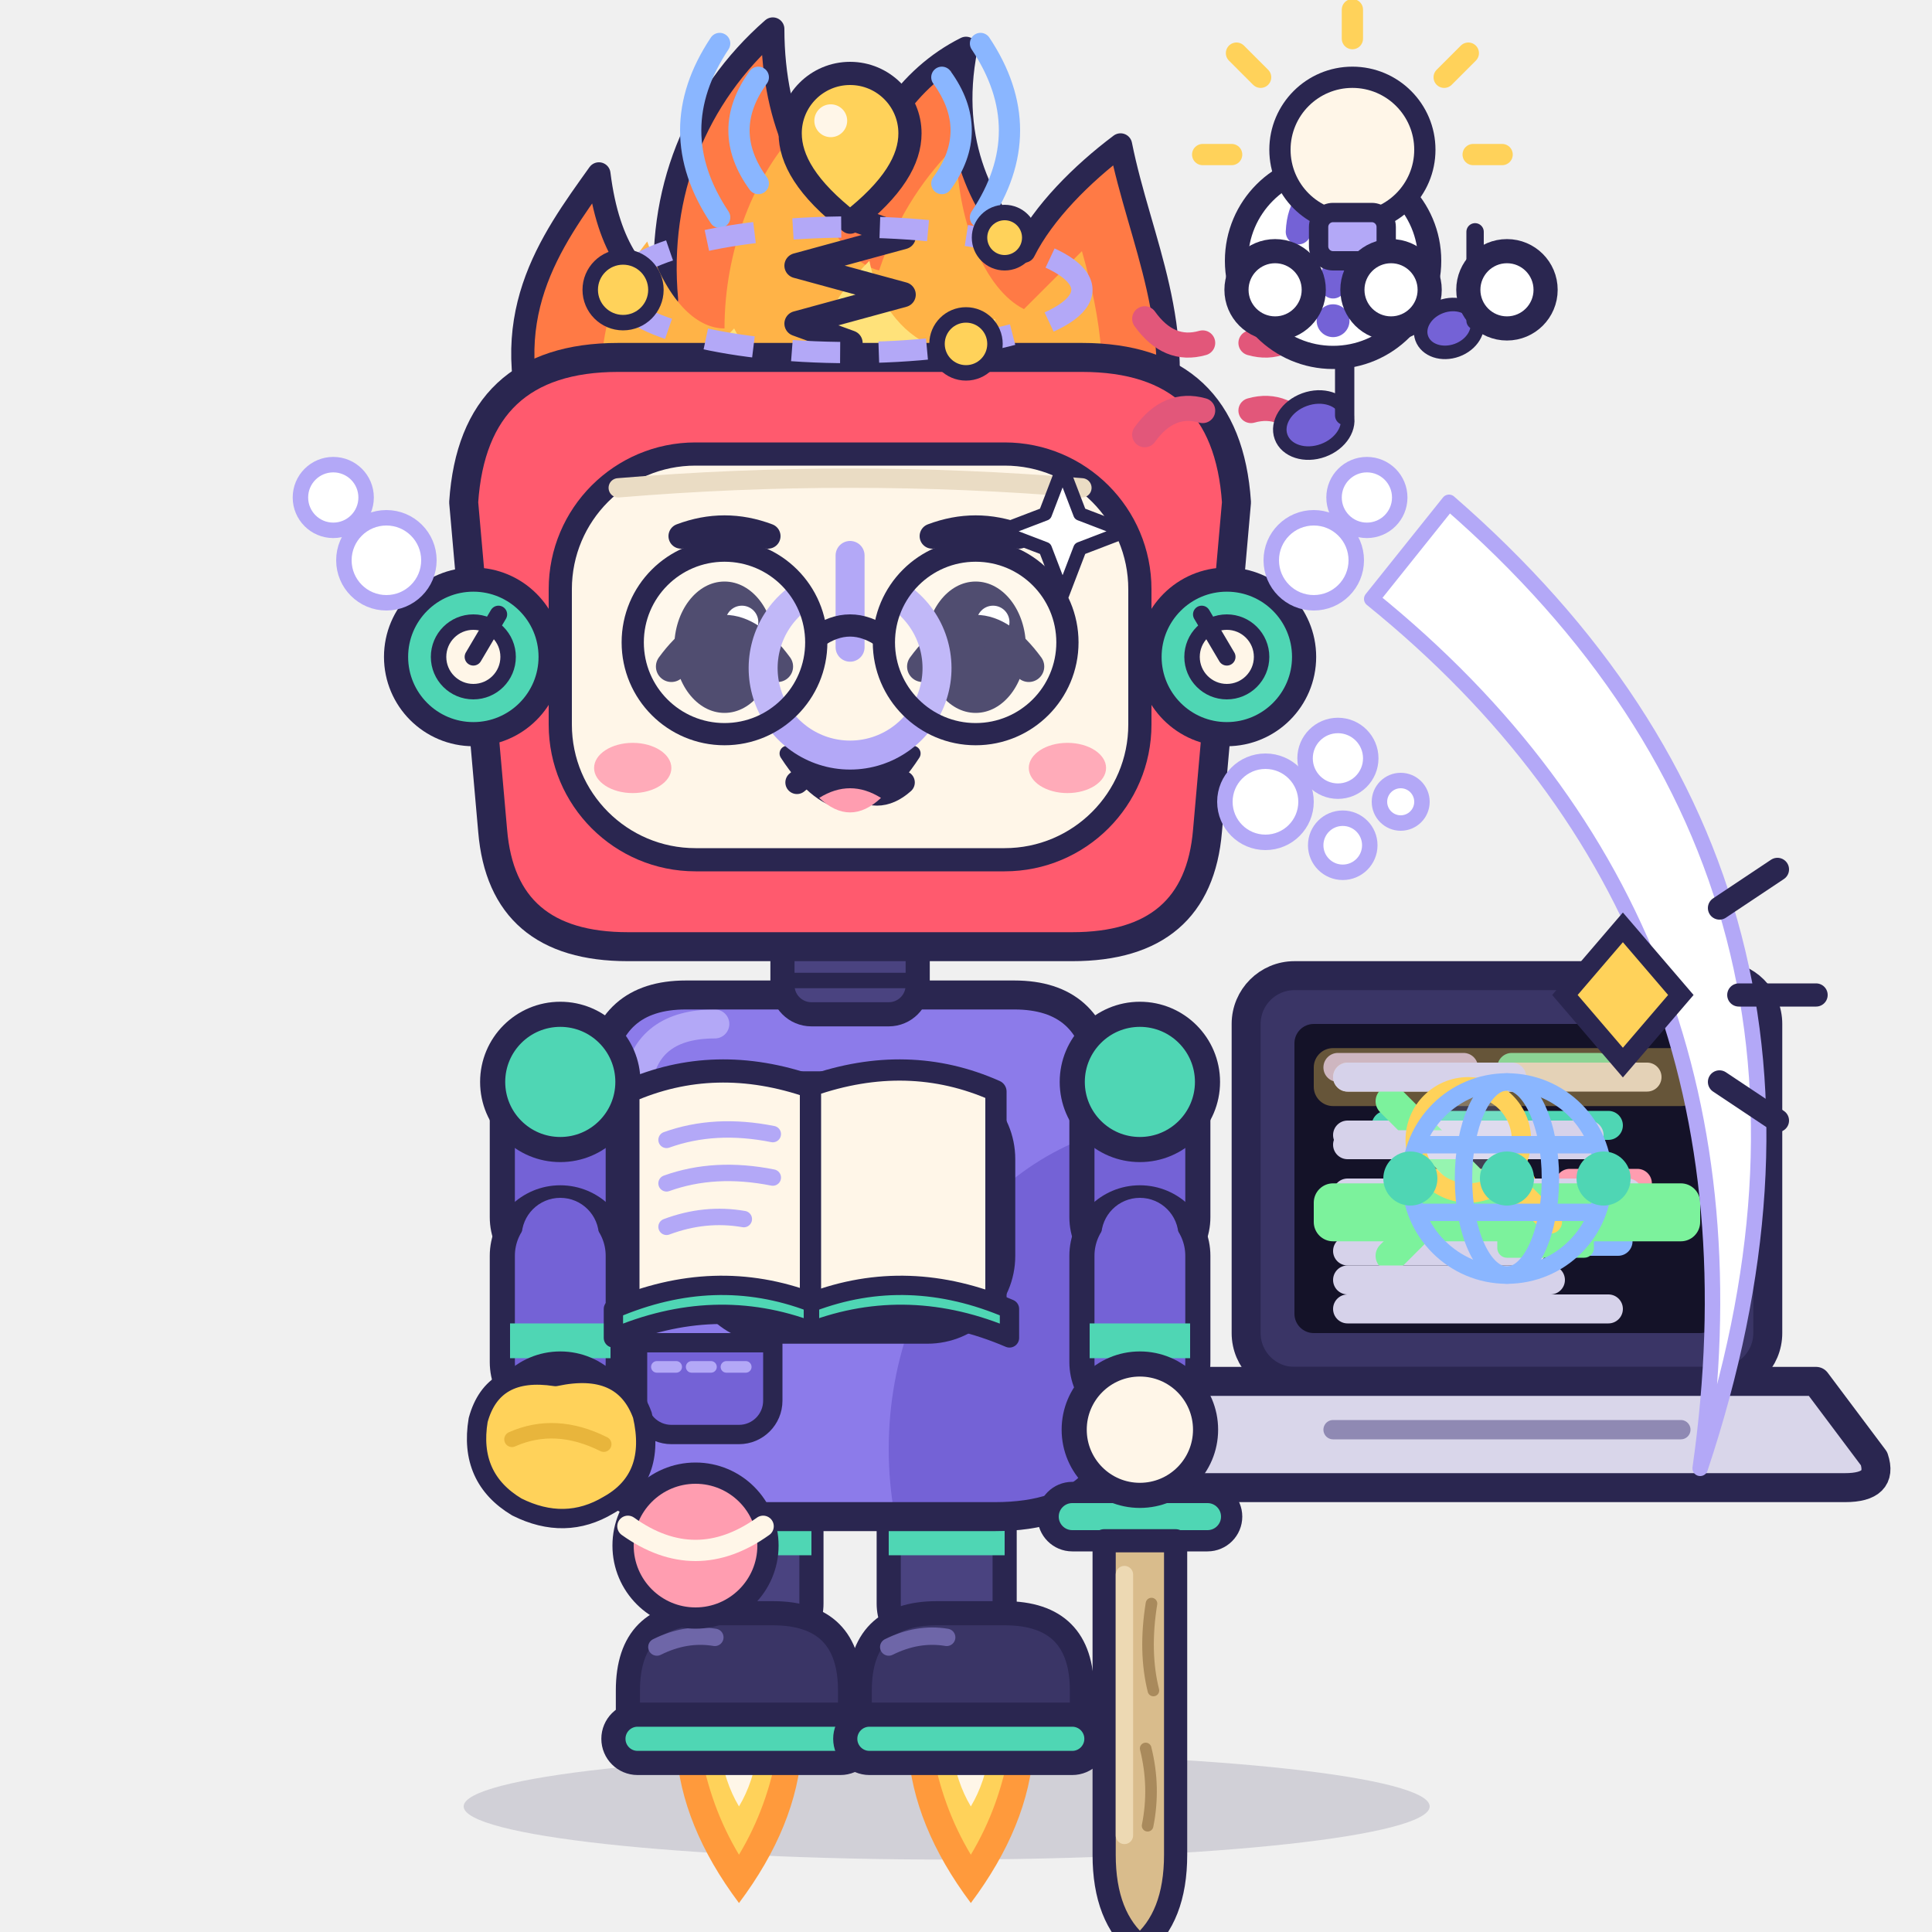
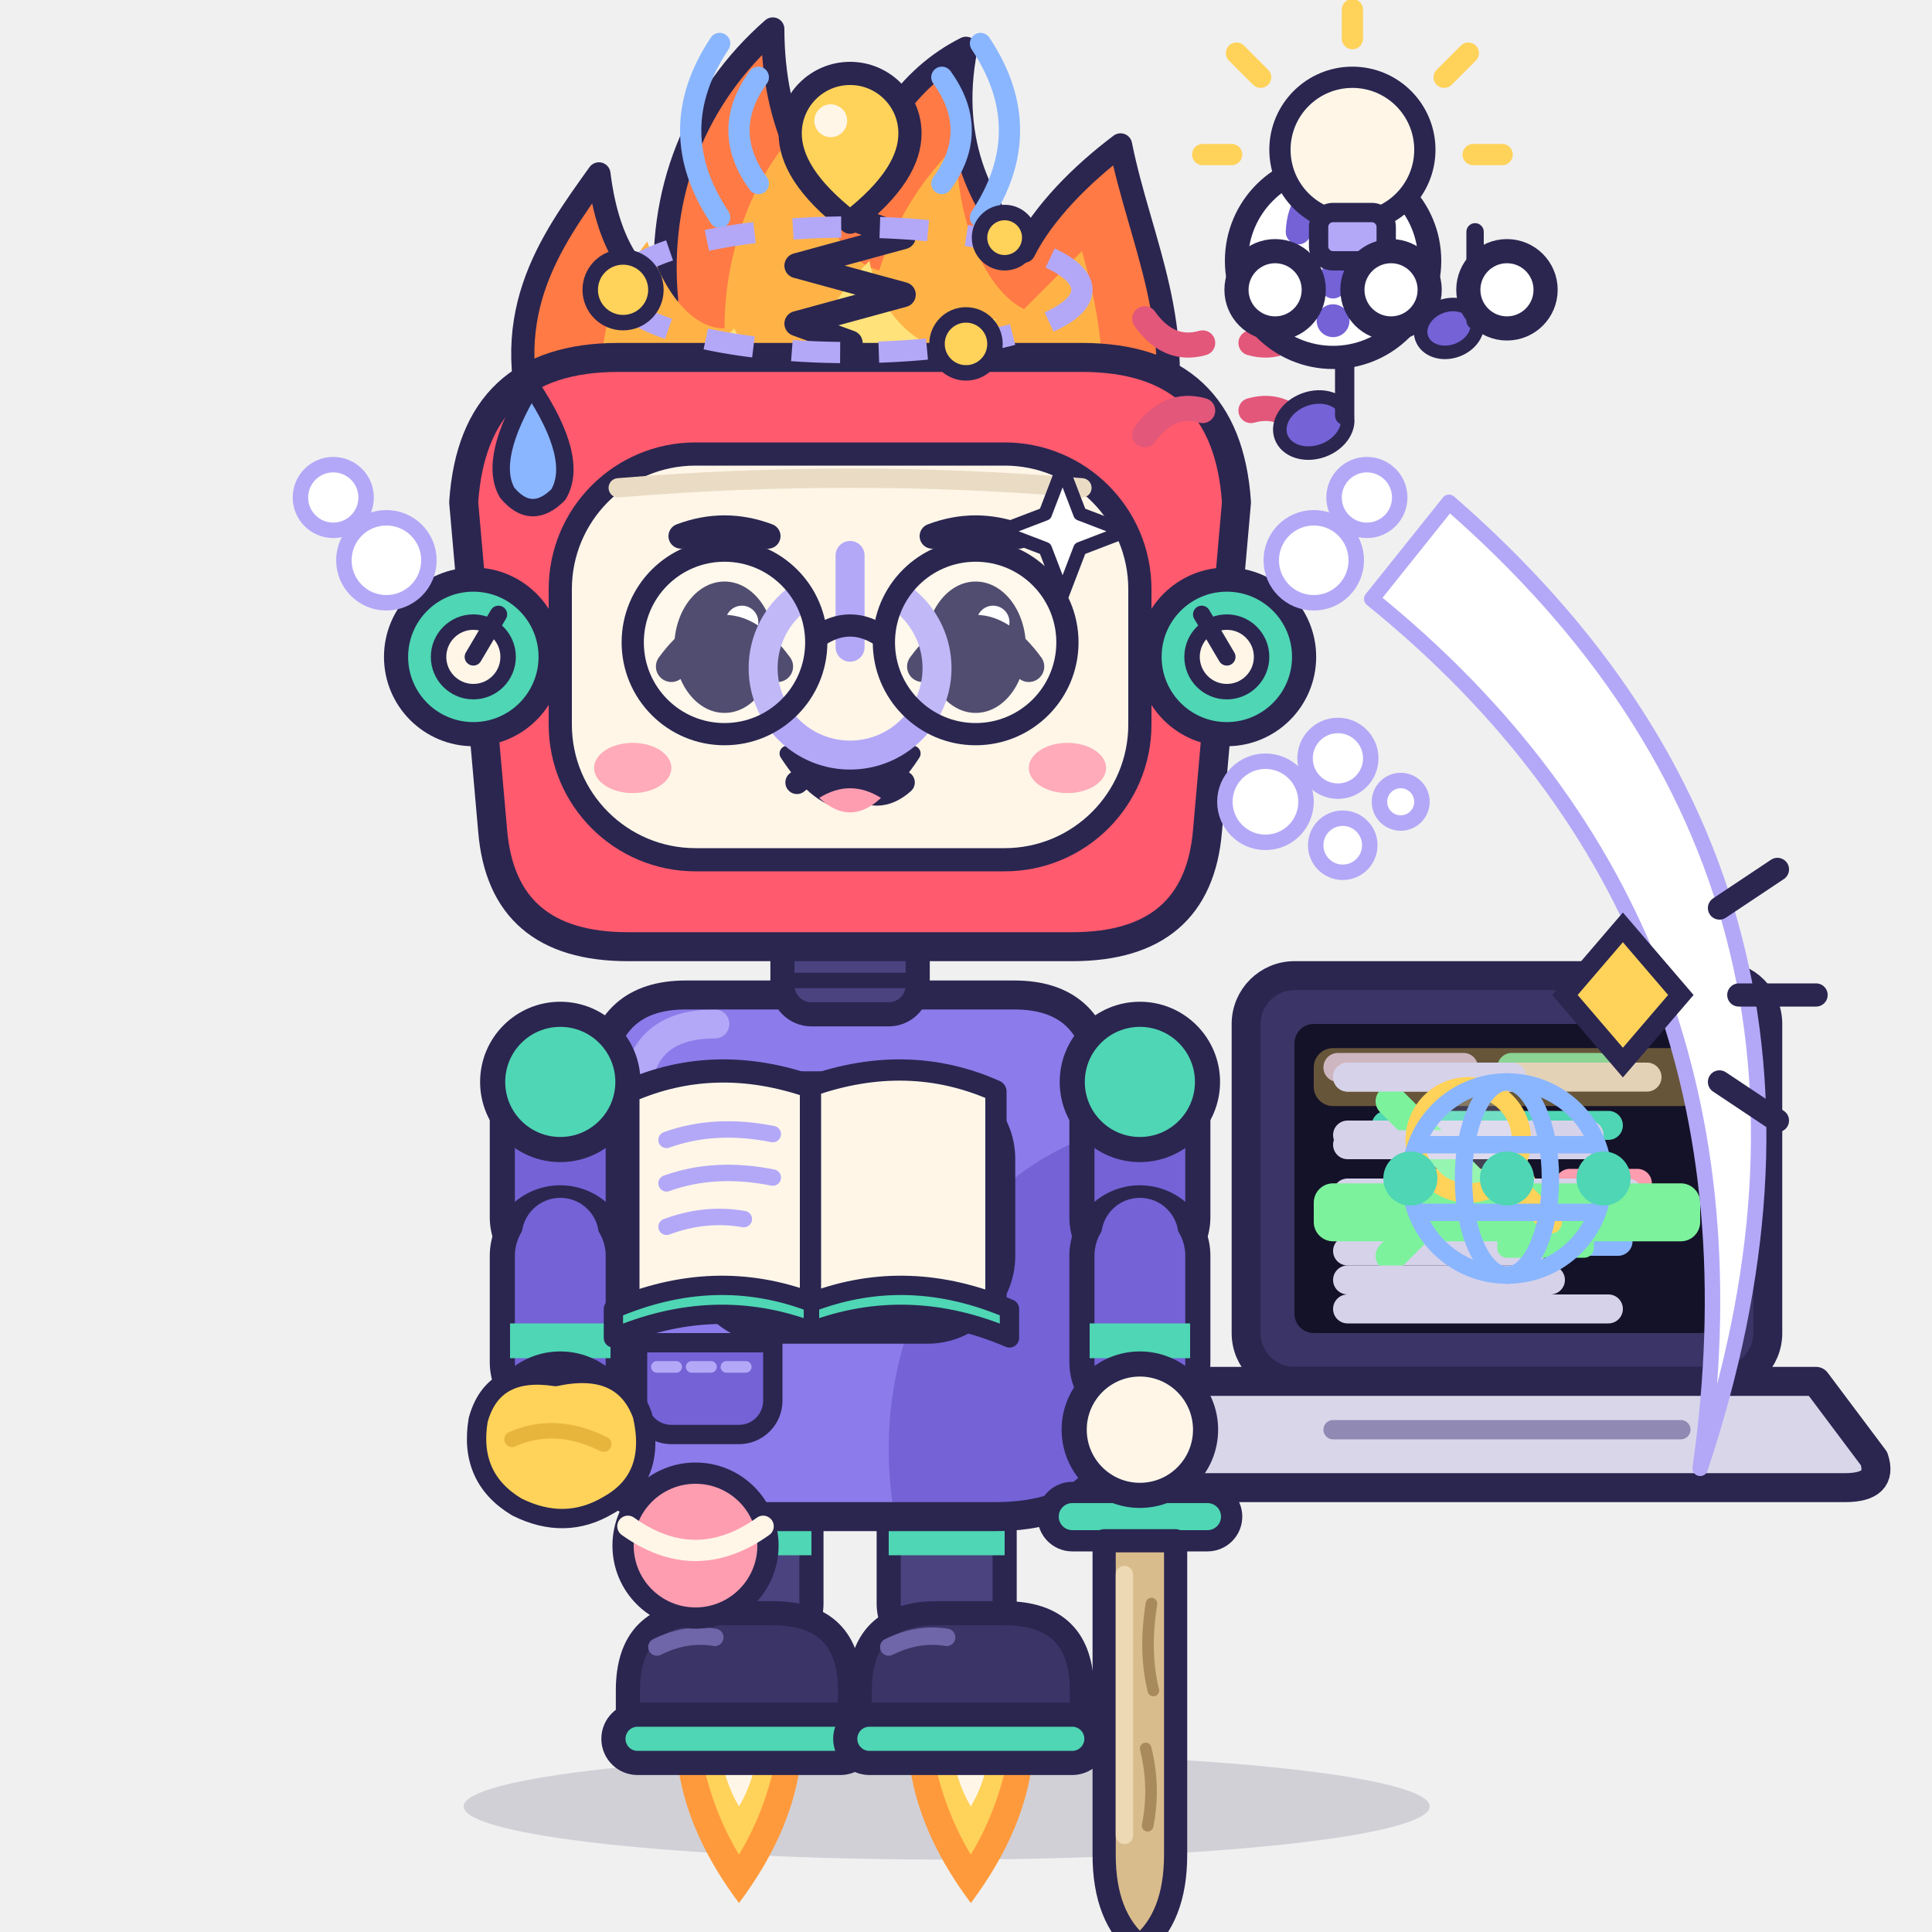
<svg xmlns="http://www.w3.org/2000/svg" viewBox="0 0 200 200" class="rb" role="img" aria-label="A small lilac robot with a laptop">
  <defs>
    <clipPath id="rb-screen-clip">
      <rect x="134" y="106" width="44" height="32" rx="2" />
    </clipPath>
    <clipPath id="rb-head-clip">
      <path d="M64 37 H112 Q127 37 128 52 L125 86 Q124 98 111 98 H65 Q52 98 51 86 L48 52 Q49 37 64 37 Z" />
    </clipPath>
    <clipPath id="rb-body-clip">
      <path d="M71 103 H105 Q113 103 114 111 L116 143 Q117 157 103 157 H73 Q59 157 60 143 L62 111 Q63 103 71 103 Z" />
    </clipPath>
  </defs>
  <ellipse class="rb-shadow" data-nohit="" cx="98" cy="187" rx="50" ry="5.5" fill="#2A2650" opacity=".16" />
  <g class="rb-fly">
    <g class="rb-float">
      <g class="rb-react">
        <g class="rb-figure">
          <g class="rb-legs">
            <g class="rb-leg rb-leg-l">
              <g class="rb-flame rb-flame-l" data-nohit="">
                <g class="rb-flicker">
                  <path d="M70 181 Q70.5 189 76.5 197 Q82.5 189 83 181 Z" fill="#FF9A3C" />
                  <path d="M72.5 181 Q73.5 187 76.5 192 Q79.5 187 80.5 181 Z" fill="#FFD25A" />
                  <path d="M74.5 181 Q75 184.5 76.5 187 Q78 184.5 78.5 181 Z" fill="#FFF6E8" />
                </g>
              </g>
              <rect x="72" y="146" width="12" height="25" rx="5" fill="#4A4380" stroke="#2A2650" stroke-width="2.5" />
              <rect x="72" y="157" width="12" height="4" fill="#4FD6B4" />
              <path d="M65 181 V175 Q65 167 73 167 H80 Q88 167 88 175 V181 Z" fill="#3A3566" stroke="#2A2650" stroke-width="2.5" stroke-linejoin="round" />
              <rect x="63.5" y="177.5" width="26" height="5" rx="2.5" fill="#4FD6B4" stroke="#2A2650" stroke-width="2.5" />
              <path d="M68 170.5 Q71 169 74 169.5" fill="none" stroke="#6E66A8" stroke-width="1.8" stroke-linecap="round" />
            </g>
            <g class="rb-leg rb-leg-r">
              <g class="rb-flame rb-flame-r" data-nohit="">
                <g class="rb-flicker">
                  <path d="M94 181 Q94.5 189 100.5 197 Q106.5 189 107 181 Z" fill="#FF9A3C" />
                  <path d="M96.5 181 Q97.5 187 100.5 192 Q103.5 187 104.5 181 Z" fill="#FFD25A" />
                  <path d="M98.5 181 Q99 184.5 100.5 187 Q102 184.5 102.5 181 Z" fill="#FFF6E8" />
                </g>
              </g>
              <rect x="92" y="146" width="12" height="25" rx="5" fill="#4A4380" stroke="#2A2650" stroke-width="2.5" />
              <rect x="92" y="157" width="12" height="4" fill="#4FD6B4" />
              <path d="M89 181 V175 Q89 167 97 167 H104 Q112 167 112 175 V181 Z" fill="#3A3566" stroke="#2A2650" stroke-width="2.5" stroke-linejoin="round" />
              <rect x="87.5" y="177.5" width="26" height="5" rx="2.5" fill="#4FD6B4" stroke="#2A2650" stroke-width="2.5" />
              <path d="M92 170.5 Q95 169 98 169.5" fill="none" stroke="#6E66A8" stroke-width="1.8" stroke-linecap="round" />
            </g>
          </g>
          <g class="rb-torso">
            <g class="rb-body">
              <path d="M71 103 H105 Q113 103 114 111 L116 143 Q117 157 103 157 H73 Q59 157 60 143 L62 111 Q63 103 71 103 Z" fill="#8C7BEA" />
              <g clip-path="url(#rb-body-clip)">
                <ellipse cx="122" cy="150" rx="30" ry="34" fill="#7462D6" />
                <path d="M66 112 Q67 106 74 106" fill="none" stroke="#B3A8F7" stroke-width="3" stroke-linecap="round" />
              </g>
              <path d="M71 103 H105 Q113 103 114 111 L116 143 Q117 157 103 157 H73 Q59 157 60 143 L62 111 Q63 103 71 103 Z" fill="none" stroke="#2A2650" stroke-width="3" stroke-linejoin="round" />
              <rect x="72" y="112" width="32" height="26" rx="8" fill="#FFF6E8" stroke="#2A2650" stroke-width="2.2" />
              <rect x="76" y="117.5" width="24" height="12" rx="6" fill="#2A2650" />
              <circle class="rb-led" cx="82.2" cy="123.5" r="3.6" fill="#FFD25A" />
              <g class="rb-meter" fill="#4FD6B4">
                <rect x="87.5" y="124.5" width="2.6" height="3" rx="1" />
                <rect x="91.6" y="122.5" width="2.6" height="5" rx="1" />
                <rect x="95.7" y="120.5" width="2.6" height="7" rx="1" />
              </g>
              <path d="M78 133.5 H98" stroke="#E2D5BE" stroke-width="2" stroke-linecap="round" />
              <path class="rb-pocket" d="M66 139 H80 V145 A3.5 3.5 0 0 1 76.5 148.5 H69.5 A3.5 3.5 0 0 1 66 145 Z" fill="#7462D6" stroke="#2A2650" stroke-width="2" stroke-linejoin="round" />
              <path d="M68 141.5 H78" stroke="#B3A8F7" stroke-width="1.2" stroke-dasharray="2 1.6" stroke-linecap="round" />
            </g>
            <rect class="rb-neck" x="81" y="93" width="14" height="12" rx="3" fill="#4A4380" stroke="#2A2650" stroke-width="2.5" />
            <path d="M82 98 H94 M82 101.5 H94" stroke="#2A2650" stroke-width="1.6" />
            <g class="rb-head">
              <g class="rb-blaze" data-nohit="">
                <path class="rb-blaze-outer" d="M56 46 C51 33 57 25 62 18 C63 26 66 29 69 31 C68 20 72 10 80 3 C80 13 84 20 88 22 C90 14 94 8 100 5 C98 15 102 22 106 26 C108 22 112 18 116 15 C118 25 123 34 120 46 Z" fill="#FF7A45" stroke="#2A2650" stroke-width="2.4" stroke-linejoin="round" />
                <path class="rb-blaze-mid" d="M63 46 C61 37 63 30 67 25 C69 31 72 34 75 34 C75 26 78 18 83 13 C84 21 87 27 91 28 C93 22 96 18 99 15 C99 23 102 30 106 32 C108 30 110 28 112 26 C114 33 115 40 113 46 Z" fill="#FFB347" />
                <path class="rb-blaze-core" d="M72 46 C71 41 73 37 76 34 C78 38 81 39 84 38 C85 33 87 30 90 27 C91 32 94 35 97 36 C99 35 101 34 103 33 C104 38 104 42 103 46 Z" fill="#FFE27A" />
              </g>
              <g class="rb-antenna">
                <path d="M88 39 V35.5 L82.5 33.5 L93.5 30.5 L82.5 27.5 L93.5 24.5 L88 22.5" fill="none" stroke="#2A2650" stroke-width="2.6" stroke-linecap="round" stroke-linejoin="round" />
                <path class="rb-antenna-ball" d="M88 23 C83.5 19.5 81.8 16.5 81.8 13.8 A6.2 6.2 0 1 1 94.2 13.8 C94.2 16.5 92.5 19.5 88 23 Z" fill="#FFD25A" stroke="#2A2650" stroke-width="2.4" stroke-linejoin="round" />
                <circle cx="86" cy="12.5" r="1.7" fill="#FFF6E8" />
                <g class="rb-signal" data-nohit="" fill="none" stroke="#8AB6FF" stroke-width="2.2" stroke-linecap="round">
                  <path class="rb-wave-1" d="M97.5 8 Q101.5 13.5 97.5 19 M78.5 8 Q74.5 13.5 78.5 19" />
                  <path class="rb-wave-2" d="M101.5 4.5 Q107.5 13.5 101.5 22.5 M74.5 4.5 Q68.5 13.5 74.5 22.5" />
                </g>
              </g>
              <path d="M64 37 H112 Q127 37 128 52 L125 86 Q124 98 111 98 H65 Q52 98 51 86 L48 52 Q49 37 64 37 Z" fill="#8C7BEA" />
              <g clip-path="url(#rb-head-clip)">
                <ellipse cx="134" cy="92" rx="34" ry="34" fill="#7462D6" />
                <path d="M56 50 Q57 42 66 41.5 H84" fill="none" stroke="#B3A8F7" stroke-width="3.2" stroke-linecap="round" />
              </g>
              <path class="rb-fume" data-nohit="" d="M64 37 H112 Q127 37 128 52 L125 86 Q124 98 111 98 H65 Q52 98 51 86 L48 52 Q49 37 64 37 Z" fill="#FF5A6E" />
              <path d="M64 37 H112 Q127 37 128 52 L125 86 Q124 98 111 98 H65 Q52 98 51 86 L48 52 Q49 37 64 37 Z" fill="none" stroke="#2A2650" stroke-width="3" stroke-linejoin="round" />
              <rect class="rb-visor" x="58" y="47" width="60" height="42" rx="14" fill="#FFF6E8" stroke="#2A2650" stroke-width="2.4" />
              <path d="M64 50.5 Q88 48.5 112 50.5" fill="none" stroke="#EADCC4" stroke-width="2" stroke-linecap="round" />
              <g class="rb-face">
                <g class="rb-brows" fill="none" stroke="#2A2650" stroke-width="2.6" stroke-linecap="round">
                  <path class="rb-brow rb-brow-l" d="M70.5 55.5 Q75 53.8 79.5 55.5" />
                  <path class="rb-brow rb-brow-r" d="M96.5 55.5 Q101 53.8 105.5 55.5" />
                </g>
                <g class="rb-look">
                  <g class="rb-eyes">
                    <ellipse cx="75" cy="67" rx="5.2" ry="6.8" fill="#2A2650" />
                    <ellipse cx="101" cy="67" rx="5.2" ry="6.8" fill="#2A2650" />
                    <circle cx="76.8" cy="64.4" r="1.7" fill="#FFFFFF" />
                    <circle cx="102.8" cy="64.4" r="1.7" fill="#FFFFFF" />
                  </g>
                  <g class="rb-eyes-happy" fill="none" stroke="#2A2650" stroke-width="3.2" stroke-linecap="round">
                    <path d="M69.5 69 Q75 61.5 80.5 69" />
                    <path d="M95.5 69 Q101 61.5 106.5 69" />
                  </g>
                </g>
                <path class="rb-mouth" d="M83 79 Q88 83.5 93 79" fill="none" stroke="#2A2650" stroke-width="2.6" stroke-linecap="round" />
                <ellipse class="rb-mouth-o" cx="88" cy="80.5" rx="2.4" ry="2.9" fill="#2A2650" />
                <path class="rb-mouth-worry" d="M82.5 81 Q85.2 78.6 88 81 Q90.8 83.4 93.5 81" fill="none" stroke="#2A2650" stroke-width="2.4" stroke-linecap="round" stroke-linejoin="round" />
                <g class="rb-mouth-grin">
                  <path d="M81.5 78 Q88 88 94.5 78 Z" fill="#2A2650" stroke="#2A2650" stroke-width="1.6" stroke-linejoin="round" />
                  <path d="M84.8 82.6 Q88 80.6 91.2 82.6 Q88 85.6 84.8 82.6 Z" fill="#FF9DB0" />
                </g>
                <ellipse class="rb-cheek" cx="65.5" cy="79.5" rx="4" ry="2.6" fill="#FF9DB0" opacity=".85" />
                <ellipse class="rb-cheek" cx="110.5" cy="79.5" rx="4" ry="2.6" fill="#FF9DB0" opacity=".85" />
              </g>
              <g class="rb-power" data-nohit="" fill="none" stroke="#B3A8F7" stroke-width="3" stroke-linecap="round">
                <path d="M82.3 62.2 A9 9 0 1 0 93.7 62.2" />
                <path d="M88 57.5 V67" />
              </g>
              <path class="rb-shine" data-nohit="" d="M110 48.5 L111.8 53.2 L116.5 55 L111.8 56.8 L110 61.5 L108.2 56.8 L103.5 55 L108.2 53.2 Z" fill="#FFFFFF" stroke="#2A2650" stroke-width="1.4" stroke-linejoin="round" />
              <g class="rb-puff" data-nohit="" fill="#FFFFFF" stroke="#B3A8F7" stroke-width="1.6">
                <circle cx="131" cy="83" r="4.2" />
                <circle cx="138.5" cy="78.5" r="3.4" />
                <circle cx="139" cy="87.5" r="2.8" />
                <circle cx="145" cy="83" r="2.2" />
              </g>
              <g class="rb-ear">
                <circle cx="49" cy="68" r="8" fill="#4FD6B4" stroke="#2A2650" stroke-width="2.5" />
                <circle cx="49" cy="68" r="3.6" fill="#FFF6E8" stroke="#2A2650" stroke-width="1.6" />
                <path class="rb-dial rb-dial-l" d="M49 68 L51.6 63.6" stroke="#2A2650" stroke-width="1.8" stroke-linecap="round" />
              </g>
              <g class="rb-ear">
                <circle cx="127" cy="68" r="8" fill="#4FD6B4" stroke="#2A2650" stroke-width="2.5" />
                <circle cx="127" cy="68" r="3.6" fill="#FFF6E8" stroke="#2A2650" stroke-width="1.6" />
                <path class="rb-dial rb-dial-r" d="M127 68 L124.4 63.6" stroke="#2A2650" stroke-width="1.8" stroke-linecap="round" />
              </g>
              <g class="rb-glasses" data-nohit="" fill="none" stroke="#2A2650" stroke-width="2.3">
                <circle cx="75" cy="66.5" r="9.5" fill="#FFFFFF" fill-opacity=".18" />
                <circle cx="101" cy="66.5" r="9.5" fill="#FFFFFF" fill-opacity=".18" />
                <path d="M84.5 66 Q88 63.5 91.5 66" />
              </g>
+               <path class="rb-sweat" data-nohit="" d="M55 40 Q50.5 47.5 52.5 51 Q55 54 57.8 51.2 Q60 47.5 55 40 Z" fill="#8AB6FF" stroke="#2A2650" stroke-width="1.8" stroke-linejoin="round" />
              <g class="rb-anger" data-nohit="" fill="none" stroke="#E2577A" stroke-width="2.6" stroke-linecap="round">
                <path d="M118.5 33 Q121 36.5 124.5 35.5" />
                <path d="M129.5 35.5 Q133 36.5 135.5 33" />
                <path d="M118.5 45 Q121 41.5 124.5 42.5" />
                <path d="M129.5 42.5 Q133 41.5 135.5 45" />
              </g>
              <g class="rb-steam" data-nohit="" fill="#FFFFFF" stroke="#B3A8F7" stroke-width="1.6">
                <g class="rb-steam-l">
                  <circle cx="40" cy="58" r="4.4" />
                  <circle cx="34.5" cy="51.5" r="3.4" />
                </g>
                <g class="rb-steam-r">
                  <circle cx="136" cy="58" r="4.4" />
                  <circle cx="141.5" cy="51.5" r="3.4" />
                </g>
              </g>
              <g class="rb-dizzy" data-nohit="">
                <ellipse cx="88" cy="30" rx="24" ry="6.5" fill="none" stroke="#B3A8F7" stroke-width="2.2" stroke-dasharray="5 4" />
                <g class="rb-dizzy-dots" fill="#FFD25A" stroke="#2A2650" stroke-width="1.6">
                  <circle cx="64.5" cy="30" r="3.4" />
                  <circle cx="100" cy="35.6" r="3" />
                  <circle cx="104" cy="24.6" r="2.6" />
                </g>
              </g>
              <g class="rb-notes" data-nohit="" fill="#7462D6" stroke="#2A2650" stroke-width="1.4">
                <g class="rb-note-1">
                  <ellipse cx="136" cy="44" rx="3.6" ry="2.8" transform="rotate(-20 136 44)" />
                  <path d="M139.2 43 V31.5 L145 33.5" fill="none" stroke="#2A2650" stroke-width="2" stroke-linecap="round" stroke-linejoin="round" />
                </g>
                <g class="rb-note-2">
                  <ellipse cx="150" cy="34" rx="3" ry="2.4" transform="rotate(-20 150 34)" />
                  <path d="M152.7 33.2 V24" fill="none" stroke="#2A2650" stroke-width="1.8" stroke-linecap="round" />
                </g>
              </g>
              <g class="rb-question" data-nohit="">
                <circle cx="138" cy="27" r="10" fill="#FFFFFF" stroke="#2A2650" stroke-width="2.4" />
                <path d="M134.4 24 Q134.6 19.8 138.2 19.8 Q141.8 19.8 141.8 23.4 Q141.8 26 138.6 27.4 Q138 27.8 138 29.6" fill="none" stroke="#7462D6" stroke-width="2.6" stroke-linecap="round" stroke-linejoin="round" />
                <circle cx="138" cy="33.2" r="1.7" fill="#7462D6" />
              </g>
            </g>
            <g class="rb-arm rb-arm-back">
              <rect x="52" y="106" width="12" height="26" rx="6" fill="#7462D6" stroke="#2A2650" stroke-width="2.6" />
              <g class="rb-forearm rb-forearm-back">
                <rect x="52" y="124" width="12" height="23" rx="6" fill="#7462D6" stroke="#2A2650" stroke-width="2.6" />
                <rect x="52.8" y="137" width="10.4" height="3.6" fill="#4FD6B4" />
                <circle cx="58" cy="128" r="4" fill="#7462D6" />
                <circle cx="58" cy="148" r="6.8" fill="#FFF6E8" stroke="#2A2650" stroke-width="2.6" />
                <g class="rb-cloth" data-nohit="">
                  <path d="M49.5 147 Q51 141.5 57.5 142.5 Q64.5 141 66.5 146.5 Q68 153 63 155.8 Q58.5 158.5 53.5 156 Q48.5 153 49.5 147 Z" fill="#FFD25A" stroke="#2A2650" stroke-width="2" stroke-linejoin="round" />
                  <path d="M53 149 Q57.5 147 62.5 149.5" fill="none" stroke="#E8B53C" stroke-width="1.6" stroke-linecap="round" />
                </g>
              </g>
              <circle cx="58" cy="112" r="7" fill="#4FD6B4" stroke="#2A2650" stroke-width="2.6" />
            </g>
            <g class="rb-ball" data-nohit="">
              <circle cx="72" cy="160" r="7.5" fill="#FF9DB0" stroke="#2A2650" stroke-width="2.2" />
              <path d="M65 158 Q72 163 79 158" fill="none" stroke="#FFF6E8" stroke-width="2.2" stroke-linecap="round" />
            </g>
            <g class="rb-book" data-nohit="">
              <path d="M65 113 Q74 109 84 112.5 V136 Q74 132.5 65 136.5 Z" fill="#FFF6E8" stroke="#2A2650" stroke-width="2.4" stroke-linejoin="round" />
              <path d="M84 112.5 Q94 109 103 113 V136.5 Q94 132.5 84 136 Z" fill="#FFFFFF" stroke="#2A2650" stroke-width="2.4" stroke-linejoin="round" />
              <path d="M69 118 Q74 116.2 80 117.4 M69 122.5 Q74 120.7 80 121.9 M69 127 Q73 125.5 77 126.2 M88 117.4 Q94 116.2 99 118 M88 121.9 Q94 120.7 99 122.5" fill="none" stroke="#B3A8F7" stroke-width="1.7" stroke-linecap="round" />
              <path class="rb-book-page" d="M84 112.5 Q94 109 103 113 V136.5 Q94 132.5 84 136 Z" fill="#FFF6E8" stroke="#2A2650" stroke-width="2" stroke-linejoin="round" />
              <path d="M63.5 135.5 Q74 131 84 134.8 Q94 131 104.5 135.5 L104.5 138.5 Q94 134 84 137.8 Q74 134 63.5 138.5 Z" fill="#4FD6B4" stroke="#2A2650" stroke-width="2" stroke-linejoin="round" />
              <path d="M84 112.5 V137.6" stroke="#2A2650" stroke-width="1.6" />
            </g>
            <g class="rb-laptop">
              <g class="rb-lid">
                <rect x="129" y="101" width="54" height="42" rx="5" fill="#3A3566" stroke="#2A2650" stroke-width="3" />
                <rect x="134" y="106" width="44" height="32" rx="2" fill="#141228" />
                <g clip-path="url(#rb-screen-clip)" data-nohit="">
                  <g class="rb-code">
                    <rect x="137" y="109" width="16" height="3" rx="1.5" fill="#B3A8F7" />
                    <rect x="155" y="109" width="12" height="3" rx="1.5" fill="#4FD6B4" />
                    <rect x="142" y="115" width="26" height="3" rx="1.5" fill="#4FD6B4" />
                    <rect x="147" y="121" width="12" height="3" rx="1.5" fill="#FFD25A" />
                    <rect x="161" y="121" width="10" height="3" rx="1.5" fill="#FF9DB0" />
                    <rect x="147" y="127" width="22" height="3" rx="1.5" fill="#8AB6FF" />
                    <rect x="142" y="133" width="10" height="3" rx="1.5" fill="#FF9DB0" />
                    <rect x="137" y="139" width="6" height="3" rx="1.5" fill="#B3A8F7" />
                    <rect x="137" y="145" width="24" height="3" rx="1.5" fill="#4FD6B4" />
                    <rect x="142" y="151" width="16" height="3" rx="1.5" fill="#FFD25A" />
                    <rect x="137" y="157" width="16" height="3" rx="1.5" fill="#B3A8F7" />
                    <rect x="155" y="157" width="12" height="3" rx="1.5" fill="#4FD6B4" />
                    <rect x="142" y="163" width="26" height="3" rx="1.5" fill="#4FD6B4" />
                    <rect x="147" y="169" width="12" height="3" rx="1.5" fill="#FFD25A" />
                    <rect x="161" y="169" width="10" height="3" rx="1.5" fill="#FF9DB0" />
                    <rect x="147" y="175" width="22" height="3" rx="1.5" fill="#8AB6FF" />
                    <rect x="142" y="181" width="10" height="3" rx="1.5" fill="#FF9DB0" />
                    <rect x="137" y="187" width="6" height="3" rx="1.5" fill="#B3A8F7" />
                    <rect x="137" y="193" width="24" height="3" rx="1.5" fill="#4FD6B4" />
                    <rect x="142" y="199" width="16" height="3" rx="1.5" fill="#FFD25A" />
                  </g>
                  <g class="rb-page">
                    <rect x="138" y="110" width="34" height="3" rx="1.5" fill="#D6D2EA" />
                    <rect x="138" y="116" width="28" height="3" rx="1.5" fill="#D6D2EA" />
                    <rect x="138" y="122" width="32" height="3" rx="1.5" fill="#D6D2EA" />
                    <rect x="138" y="128" width="22" height="3" rx="1.5" fill="#D6D2EA" />
                    <rect x="138" y="134" width="30" height="3" rx="1.5" fill="#D6D2EA" />
                    <rect class="rb-highlight" x="136" y="108.5" width="40" height="6" rx="2" fill="#FFD25A" opacity=".35" />
                  </g>
                  <g class="rb-prompt">
                    <path d="M144 114 L152 122 L144 130" fill="none" stroke="#7CF29C" stroke-width="3.2" stroke-linecap="round" stroke-linejoin="round" />
                    <rect class="rb-cursor" x="155" y="127" width="10" height="3.2" rx="1" fill="#7CF29C" />
                  </g>
                  <g class="rb-find">
                    <rect x="138" y="110" width="20" height="3" rx="1.5" fill="#D6D2EA" />
                    <rect x="138" y="117" width="28" height="3" rx="1.5" fill="#D6D2EA" />
                    <rect x="138" y="124" width="16" height="3" rx="1.5" fill="#D6D2EA" />
                    <rect x="138" y="131" width="24" height="3" rx="1.5" fill="#D6D2EA" />
                    <rect class="rb-find-hit" x="136" y="122.5" width="40" height="6" rx="2" fill="#7CF29C" />
                    <g class="rb-lens">
                      <circle cx="152" cy="118" r="5.5" fill="#FFFFFF" fill-opacity=".2" stroke="#FFD25A" stroke-width="2" />
                      <path d="M156 122 L160.5 126.5" stroke="#FFD25A" stroke-width="2.4" stroke-linecap="round" />
                    </g>
                  </g>
                  <g class="rb-globe" fill="none" stroke="#8AB6FF" stroke-width="1.8">
                    <circle cx="156" cy="122" r="10" />
                    <ellipse class="rb-meridian" cx="156" cy="122" rx="4.5" ry="10" />
                    <path d="M146.5 118.5 H165.5 M146.5 125.5 H165.5" />
                  </g>
                  <g class="rb-spinner" fill="#4FD6B4">
                    <circle class="rb-dot rb-dot-1" cx="146" cy="122" r="2.8" />
                    <circle class="rb-dot rb-dot-2" cx="156" cy="122" r="2.8" />
                    <circle class="rb-dot rb-dot-3" cx="166" cy="122" r="2.8" />
                  </g>
                </g>
              </g>
              <path class="rb-base" d="M124 143 H188 L194 151 Q195 154 191 154 H121 Q117 154 118 151 Z" fill="#D9D6EA" stroke="#2A2650" stroke-width="3" stroke-linejoin="round" />
              <path d="M138 148 H174" stroke="#8F89B3" stroke-width="2" stroke-linecap="round" />
            </g>
            <g class="rb-arm rb-arm-front">
              <rect x="112" y="106" width="12" height="26" rx="6" fill="#7462D6" stroke="#2A2650" stroke-width="2.6" />
              <g class="rb-forearm rb-forearm-front">
                <rect x="112" y="124" width="12" height="23" rx="6" fill="#7462D6" stroke="#2A2650" stroke-width="2.6" />
                <rect x="112.8" y="137" width="10.4" height="3.6" fill="#4FD6B4" />
                <circle cx="118" cy="128" r="4" fill="#7462D6" />
                <g class="rb-sword" data-nohit="">
                  <rect x="115" y="141" width="6" height="14" rx="2" fill="#2A2650" />
                  <rect x="108.5" y="154.5" width="19" height="5" rx="2.5" fill="#4FD6B4" stroke="#2A2650" stroke-width="2.2" />
                  <path d="M114.3 159.5 H121.7 V192 Q121.7 198.5 118 201.5 Q114.3 198.5 114.3 192 Z" fill="#D9BC8C" stroke="#2A2650" stroke-width="2.4" stroke-linejoin="round" />
                  <path d="M116.4 163 V190" stroke="#EDD9B3" stroke-width="1.8" stroke-linecap="round" />
                  <path d="M119.2 166 Q118.4 171 119.4 175 M118.6 181 Q119.6 185 118.8 189" fill="none" stroke="#A98A5C" stroke-width="1.2" stroke-linecap="round" />
                </g>
                <circle cx="118" cy="148" r="6.8" fill="#FFF6E8" stroke="#2A2650" stroke-width="2.6" />
              </g>
              <circle cx="118" cy="112" r="7" fill="#4FD6B4" stroke="#2A2650" stroke-width="2.6" />
            </g>
          </g>
          <path class="rb-swoosh" data-nohit="" d="M150 52 Q196 92 176 152 Q184 96 142 62 Z" fill="#FFFFFF" stroke="#B3A8F7" stroke-width="1.6" stroke-linejoin="round" />
          <g class="rb-clang" data-nohit="">
            <path d="M168 96 L174 103 L168 110 L162 103 Z" fill="#FFD25A" stroke="#2A2650" stroke-width="2" />
            <path d="M178 94 L184 90 M180 103 H188 M178 112 L184 116" stroke="#2A2650" stroke-width="2.4" stroke-linecap="round" />
          </g>
          <g class="rb-bulb" data-nohit="">
            <g class="rb-bulb-rays" fill="none" stroke="#FFD25A" stroke-width="2.2" stroke-linecap="round">
              <path d="M140 4 V1 M149.5 8 L152 5.5 M130.5 8 L128 5.5 M152.5 16 H155.5 M127.5 16 H124.5" />
            </g>
            <circle class="rb-bulb-glass" cx="140" cy="15.5" r="7.5" fill="#FFF6E8" stroke="#2A2650" stroke-width="2.2" />
            <rect x="136.5" y="22" width="7" height="5" rx="1.5" fill="#B3A8F7" stroke="#2A2650" stroke-width="2" />
          </g>
          <g class="rb-thought" data-nohit="" fill="#FFFFFF" stroke="#2A2650" stroke-width="2.5">
            <circle class="rb-thought-dot rb-thought-1" cx="132" cy="30" r="4" />
            <circle class="rb-thought-dot rb-thought-2" cx="144" cy="30" r="4" />
            <circle class="rb-thought-dot rb-thought-3" cx="156" cy="30" r="4" />
          </g>
        </g>
      </g>
    </g>
  </g>
</svg>
